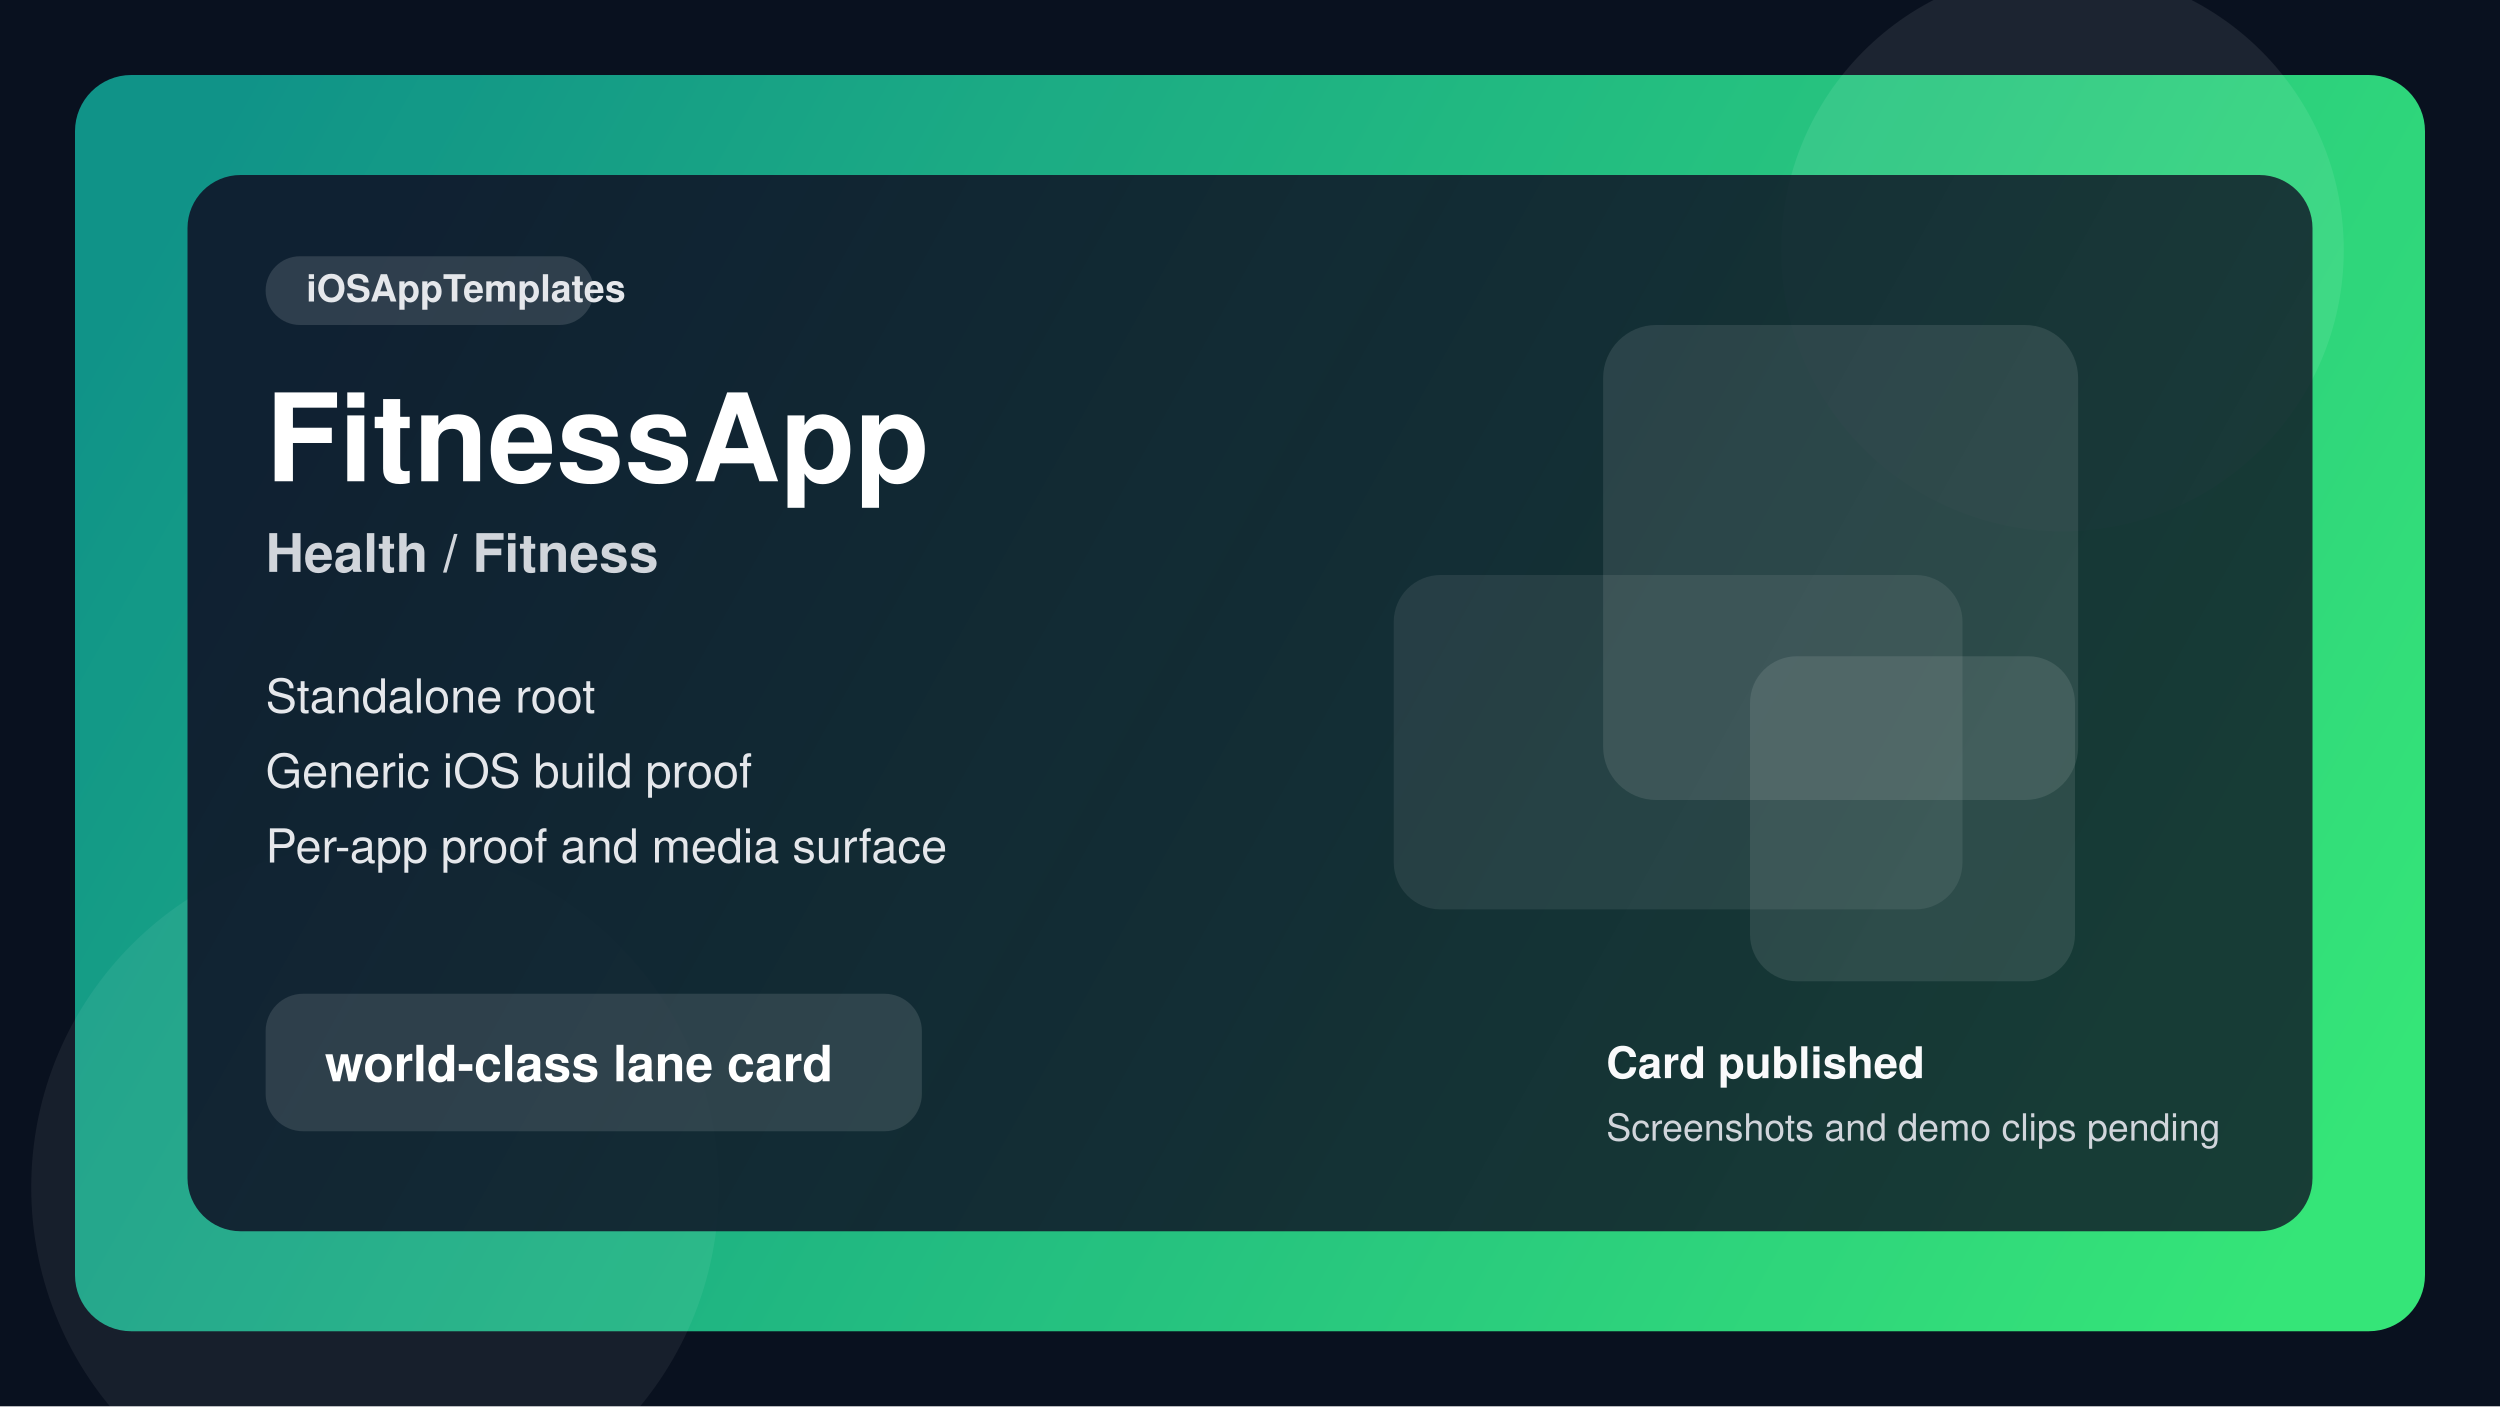
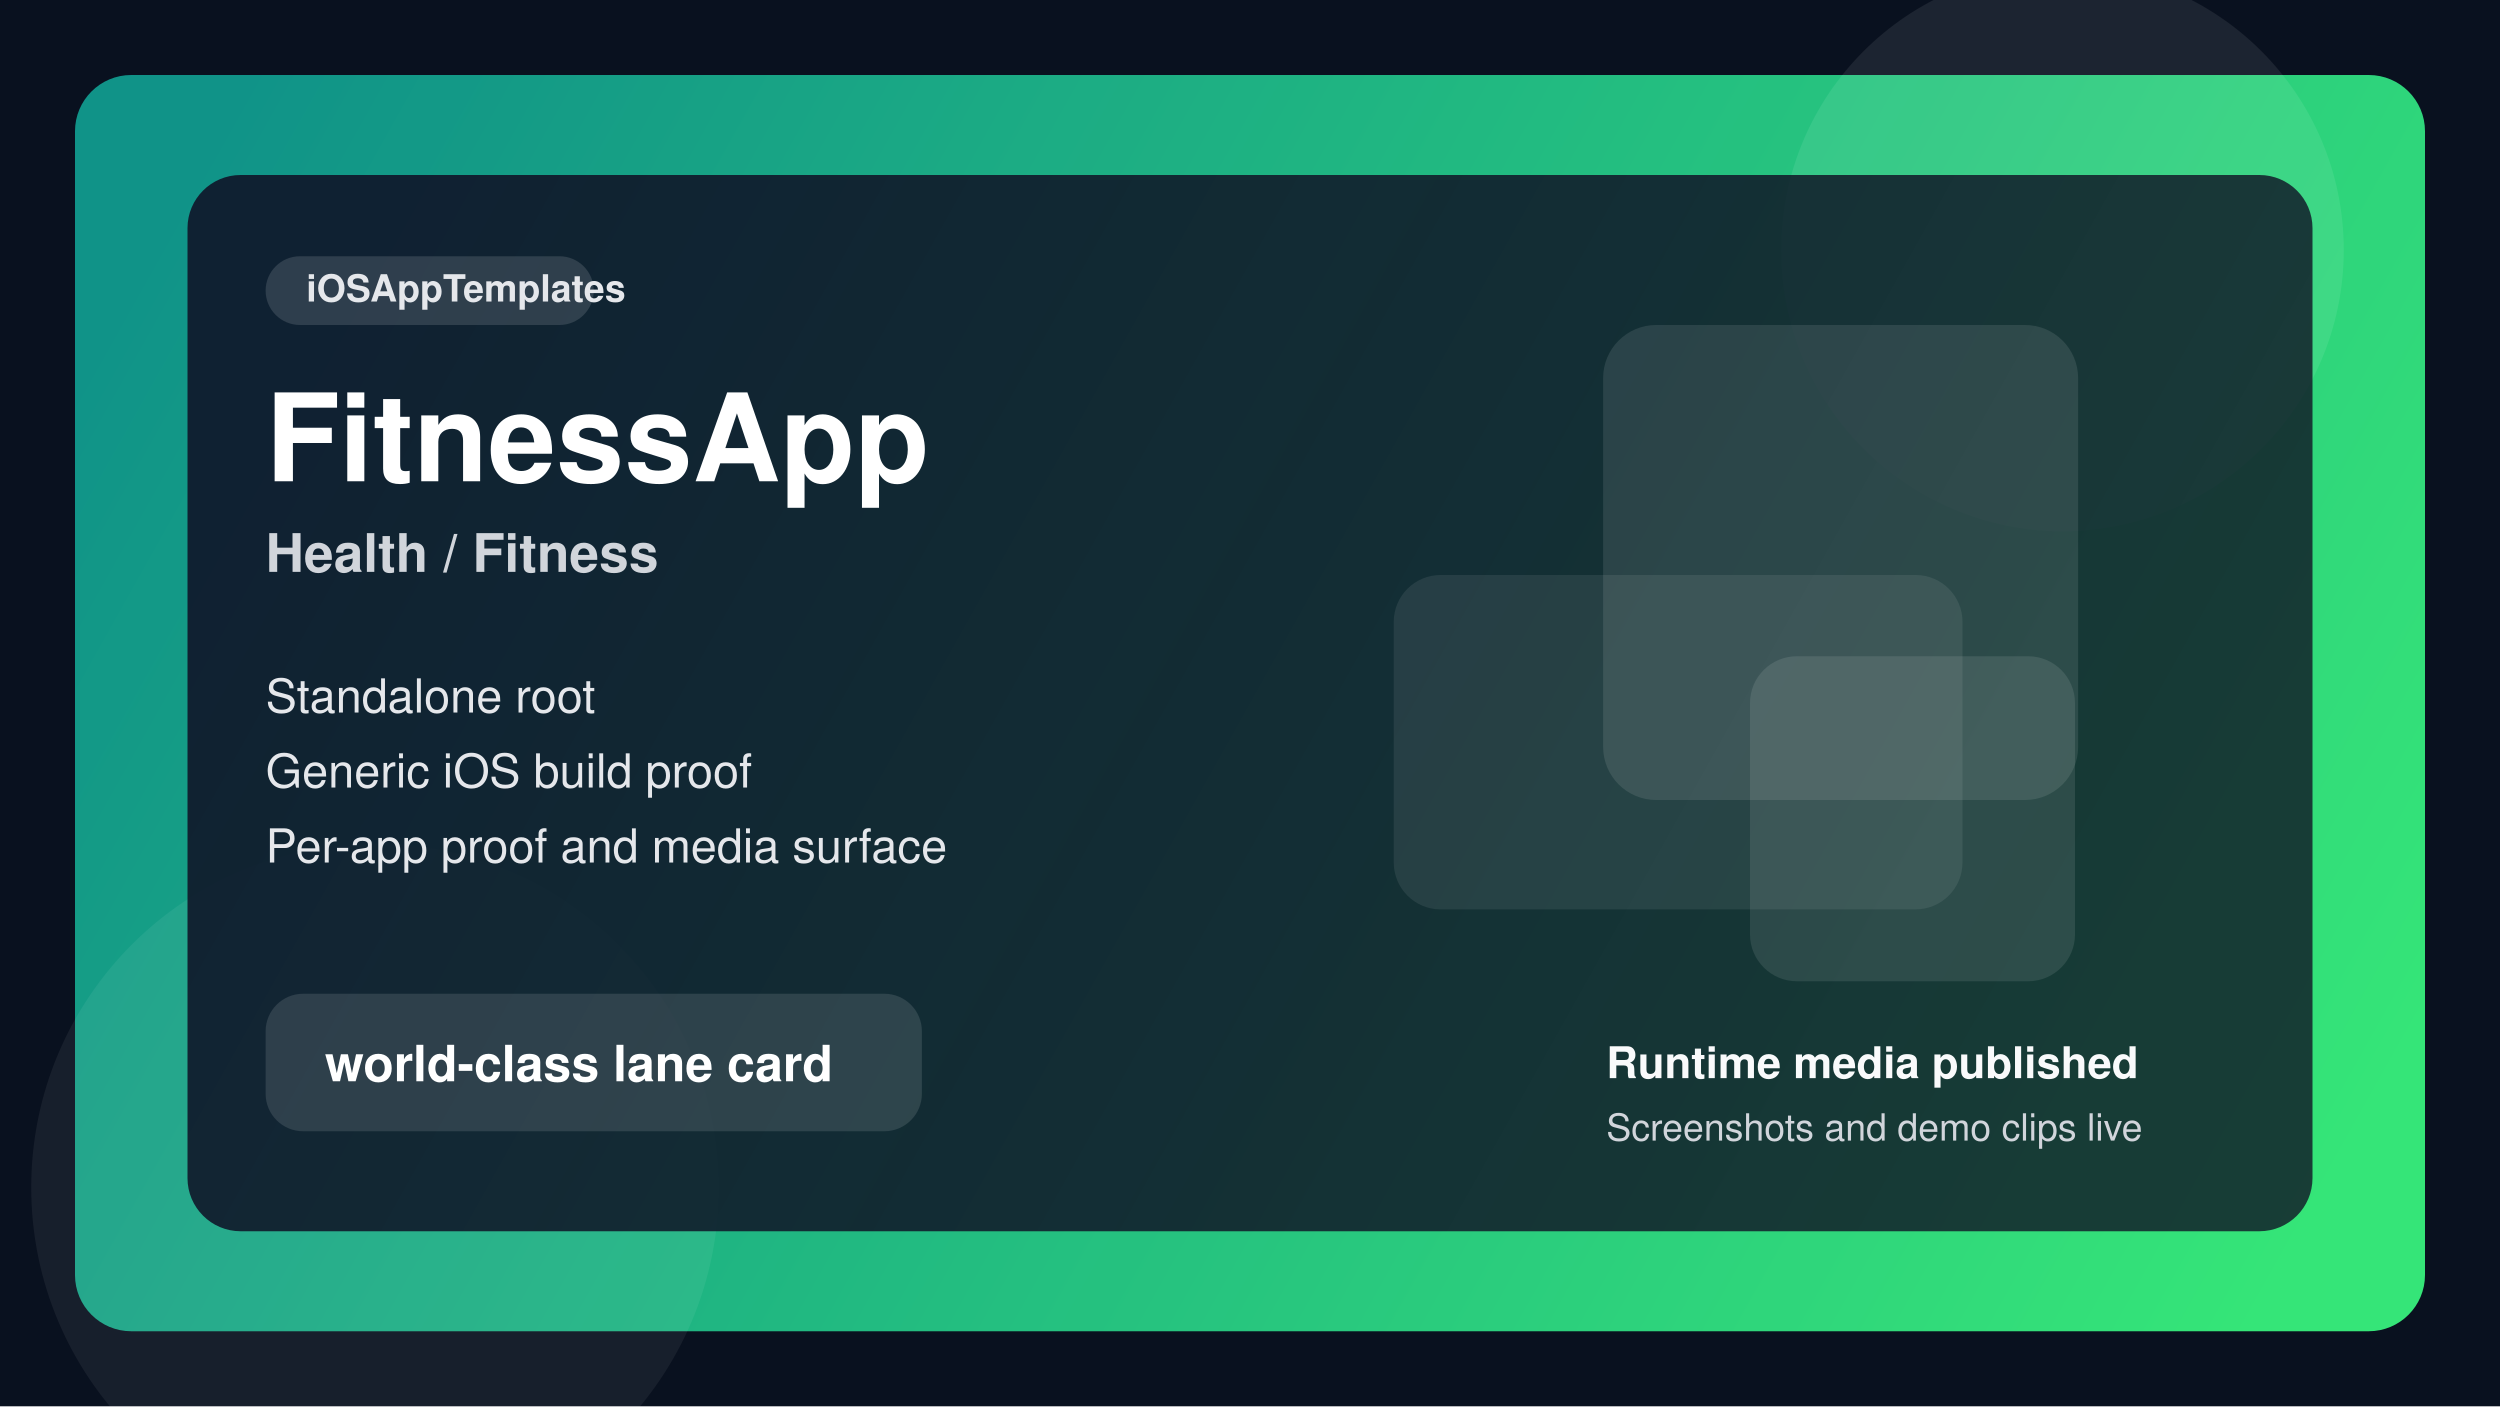
<svg xmlns="http://www.w3.org/2000/svg" width="1600" height="900" viewBox="0 0 1600 900" fill="none">
  <defs>
    <linearGradient id="bg" x1="140" y1="80" x2="1460" y2="820" gradientUnits="userSpaceOnUse">
      <stop stop-color="#11998E" />
      <stop offset="1" stop-color="#38EF7D" />
    </linearGradient>
    <linearGradient id="panel" x1="280" y1="150" x2="1300" y2="720" gradientUnits="userSpaceOnUse">
      <stop stop-color="#0F172A" stop-opacity="0.92" />
      <stop offset="1" stop-color="#111827" stop-opacity="0.82" />
    </linearGradient>
  </defs>
  <rect width="1600" height="900" fill="#09111F" />
  <rect x="48" y="48" width="1504" height="804" rx="36" fill="url(#bg)" opacity="0.95" />
  <circle cx="1320" cy="160" r="180" fill="white" fill-opacity="0.08" />
  <circle cx="240" cy="760" r="220" fill="white" fill-opacity="0.06" />
  <rect x="120" y="112" width="1360" height="676" rx="34" fill="url(#panel)" />
  <rect x="170" y="164" width="210" height="44" rx="22" fill="white" fill-opacity="0.13" />
  <text x="196" y="193" fill="#E5E7EB" font-size="24" font-family="SF Pro Display, Helvetica, Arial, sans-serif" font-weight="700">iOSAppTemplates</text>
  <text x="170" y="308" fill="white" font-size="78" font-family="SF Pro Display, Helvetica, Arial, sans-serif" font-weight="800">FitnessApp</text>
  <text x="170" y="366" fill="#D1D5DB" font-size="34" font-family="SF Pro Display, Helvetica, Arial, sans-serif" font-weight="600">Health / Fitness</text>
  <text x="170" y="456" fill="#E5E7EB" font-size="30" font-family="SF Pro Display, Helvetica, Arial, sans-serif">Standalone root</text>
  <text x="170" y="504" fill="#E5E7EB" font-size="30" font-family="SF Pro Display, Helvetica, Arial, sans-serif">Generic iOS build proof</text>
  <text x="170" y="552" fill="#E5E7EB" font-size="30" font-family="SF Pro Display, Helvetica, Arial, sans-serif">Per-app proof and media surface</text>
  <rect x="170" y="636" width="420" height="88" rx="24" fill="white" fill-opacity="0.12" />
  <text x="208" y="692" fill="white" font-size="32" font-family="SF Pro Display, Helvetica, Arial, sans-serif" font-weight="700">world-class lane card</text>
  <rect x="1026" y="208" width="304" height="304" rx="34" fill="white" fill-opacity="0.10" />
  <rect x="892" y="368" width="364" height="214" rx="30" fill="white" fill-opacity="0.08" />
  <rect x="1120" y="420" width="208" height="208" rx="30" fill="white" fill-opacity="0.10" />
-   <text x="1028" y="690" fill="#F9FAFB" font-size="28" font-family="SF Pro Display, Helvetica, Arial, sans-serif" font-weight="700">Card published</text>
-   <text x="1028" y="730" fill="#D1D5DB" font-size="24" font-family="SF Pro Display, Helvetica, Arial, sans-serif">Screenshots and demo clips pending</text>
+   <text x="1028" y="690" fill="#F9FAFB" font-size="28" font-family="SF Pro Display, Helvetica, Arial, sans-serif" font-weight="700">Runtime media published</text>
+   <text x="1028" y="730" fill="#D1D5DB" font-size="24" font-family="SF Pro Display, Helvetica, Arial, sans-serif">Screenshots and demo clips live</text>
</svg>
